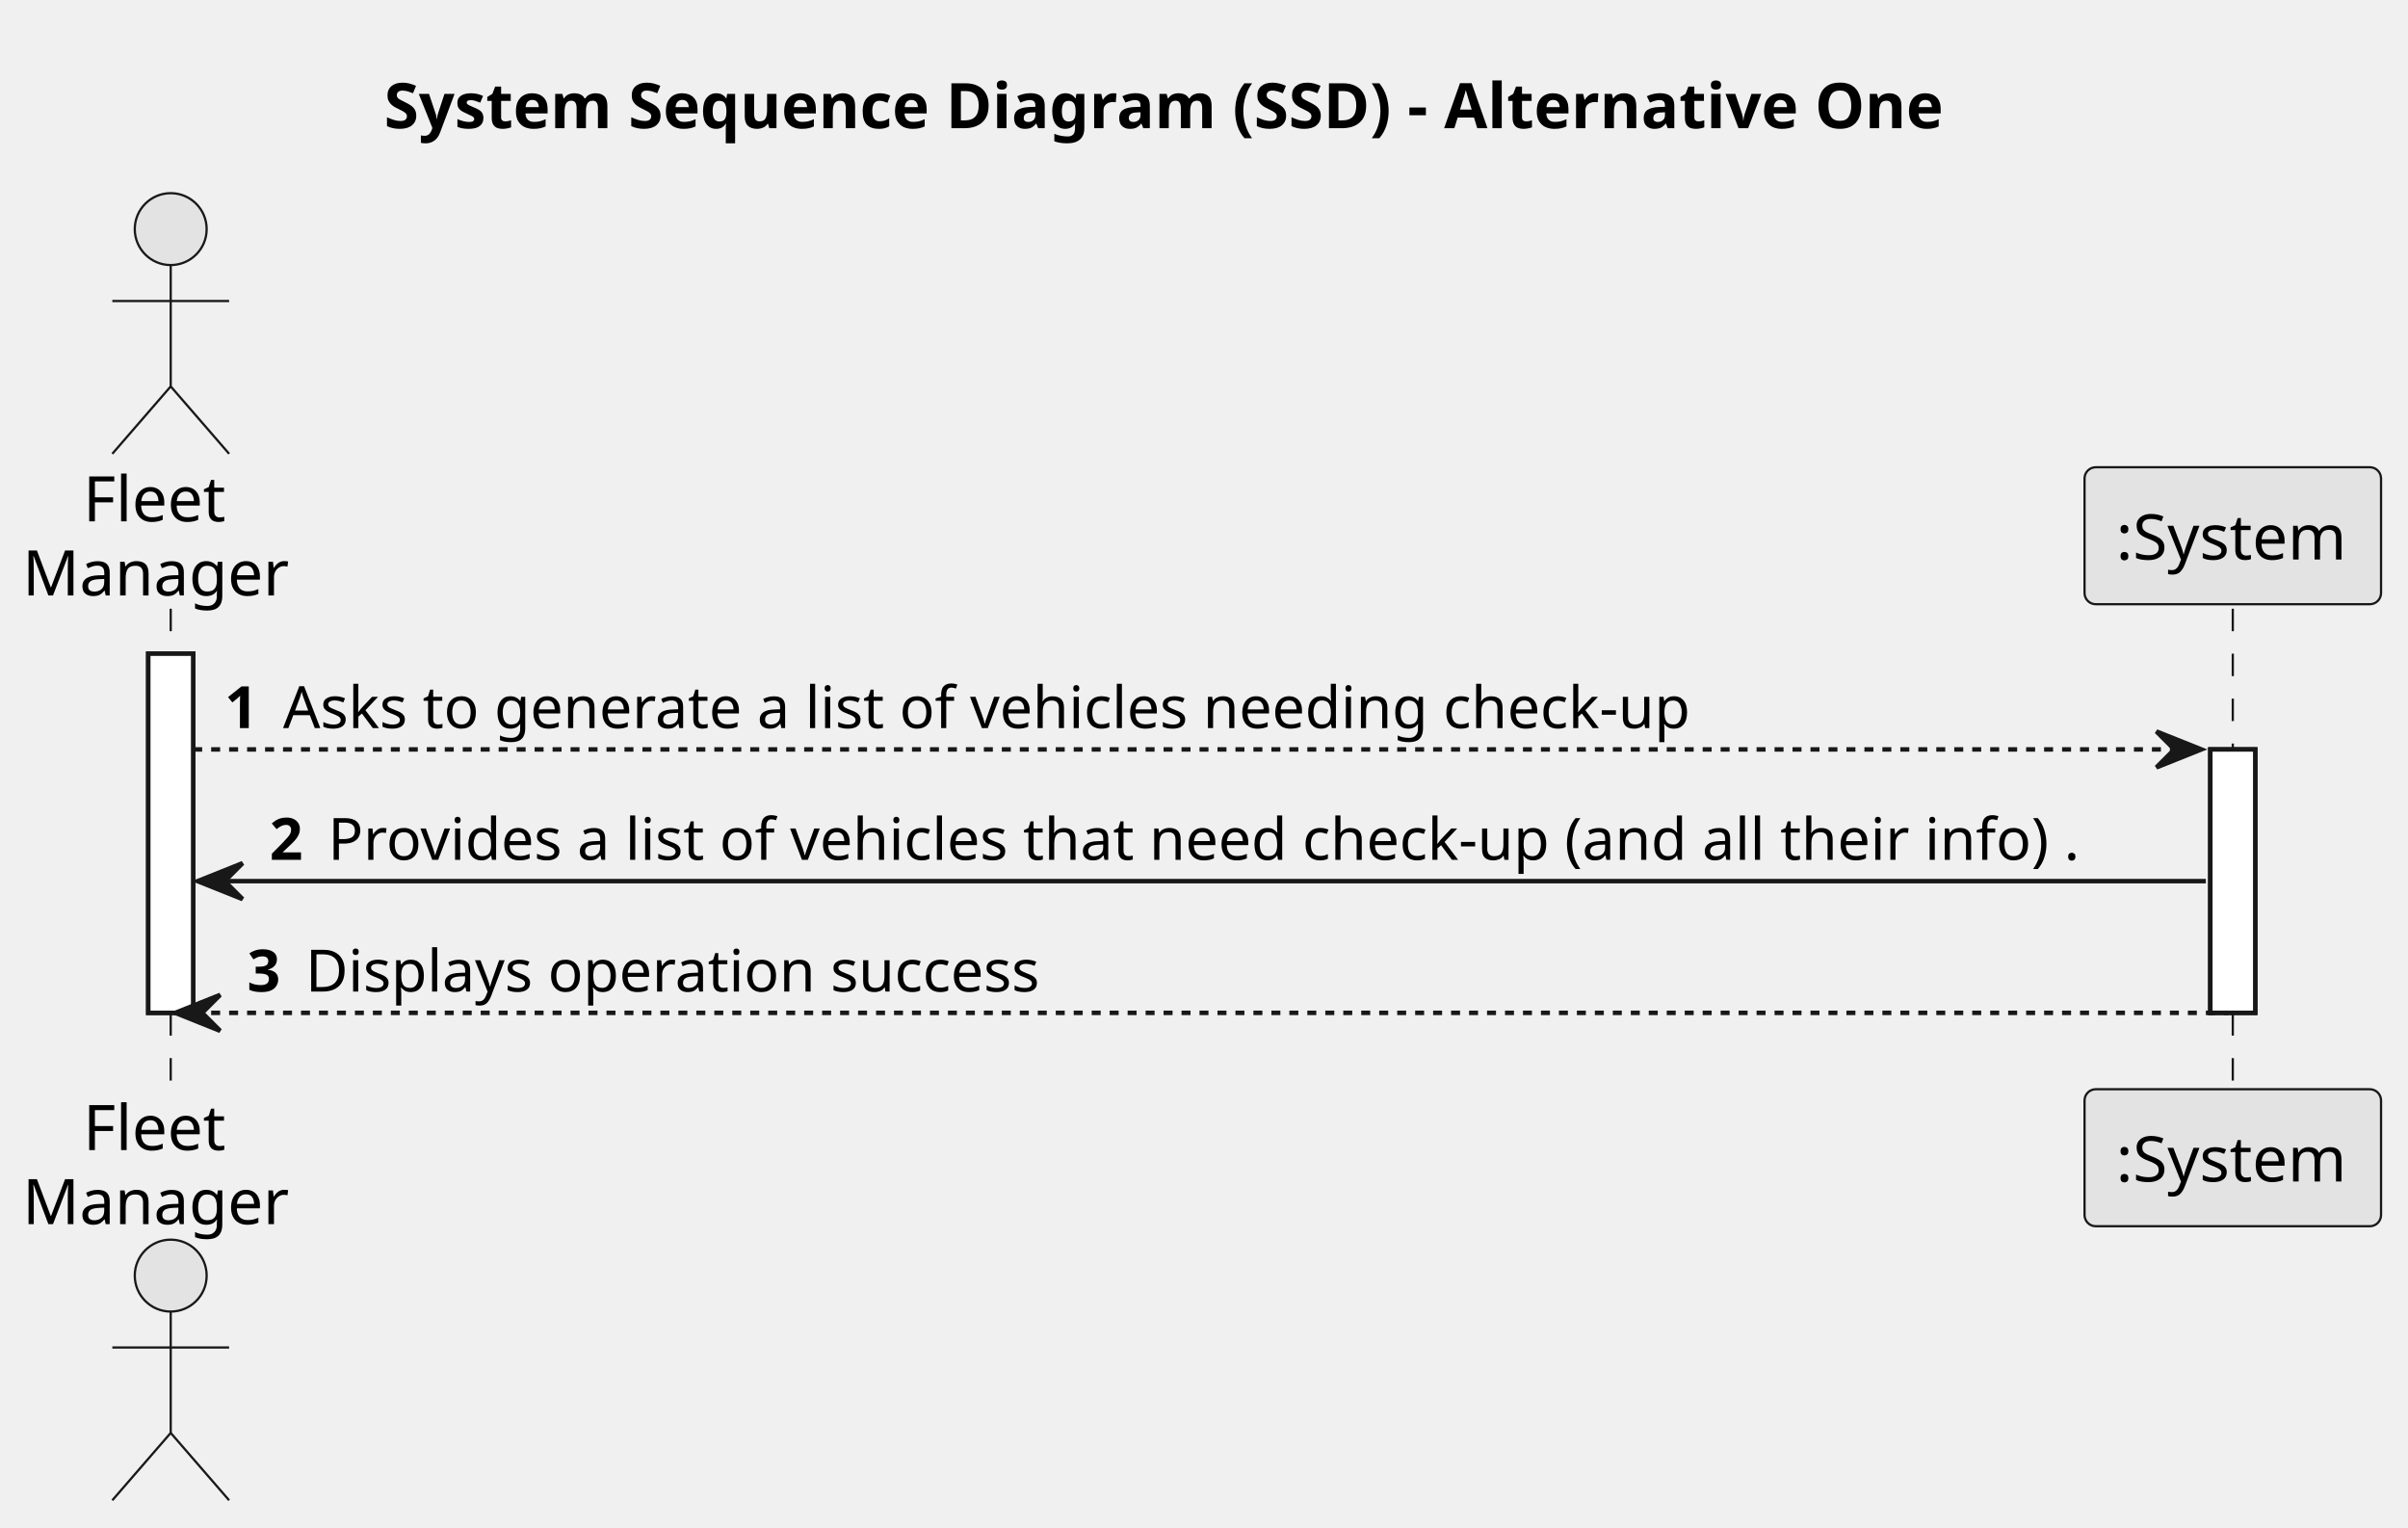
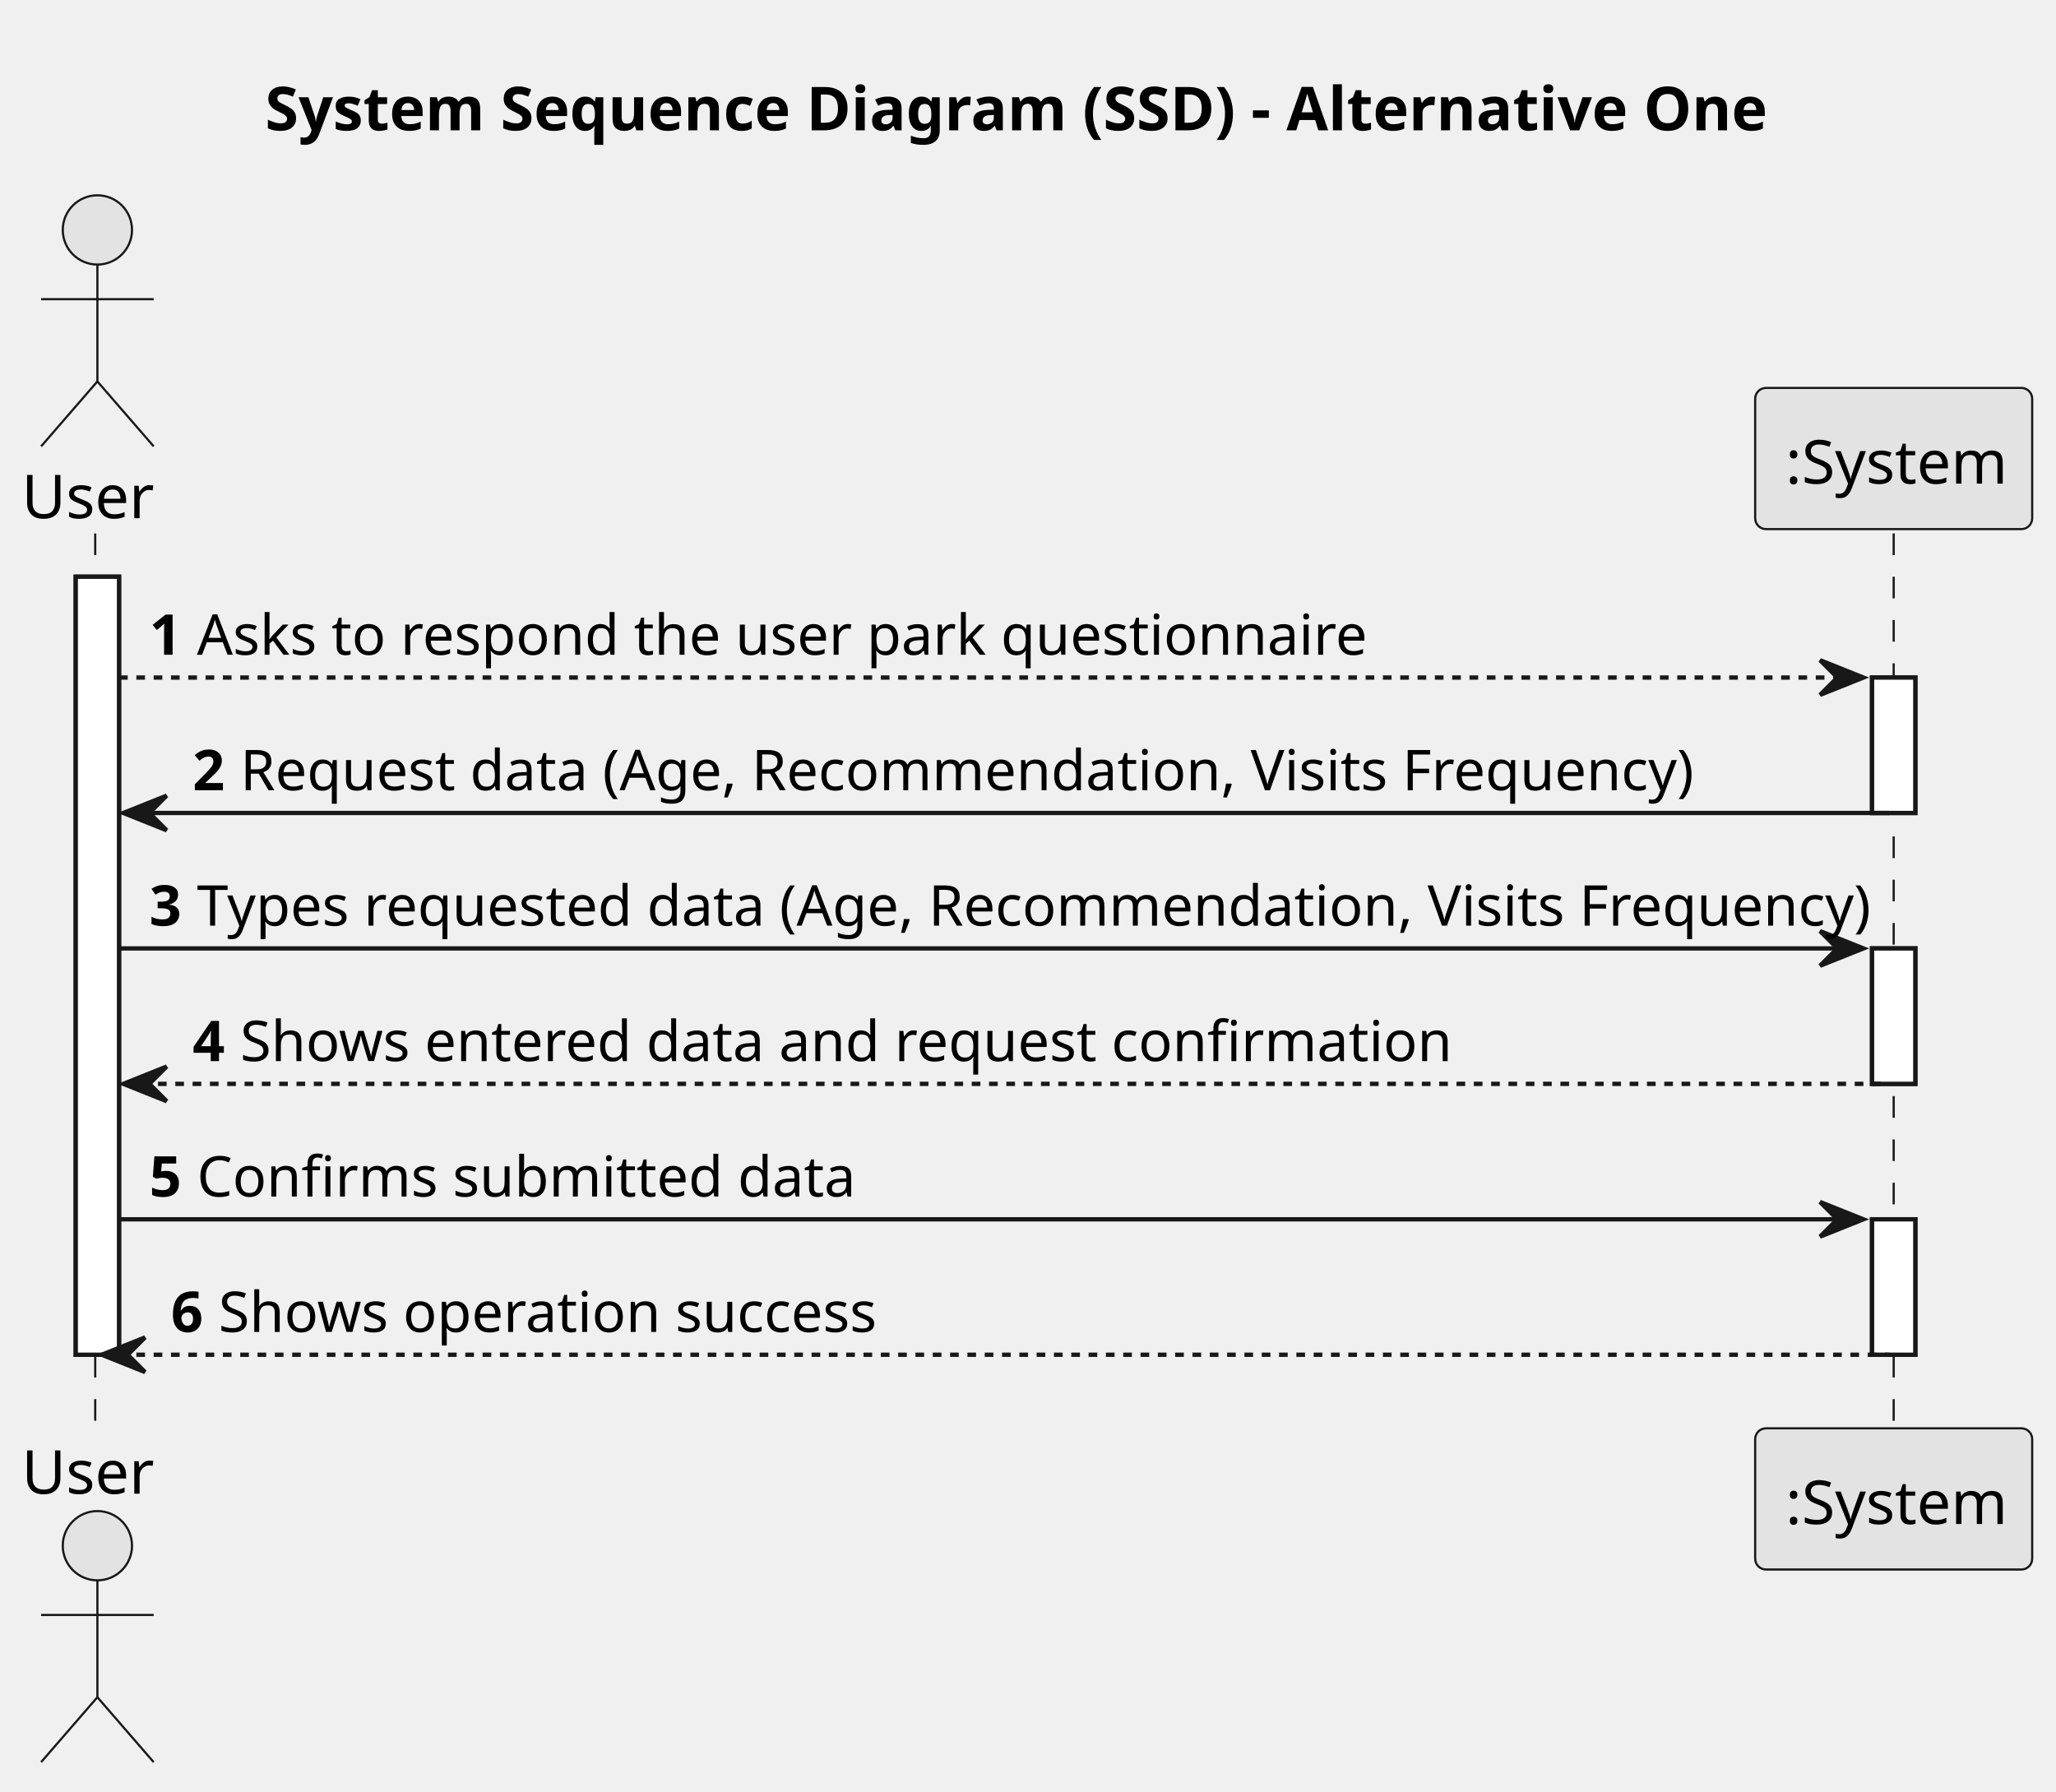
- <svg xmlns="http://www.w3.org/2000/svg" contentStyleType="text/css" height="340px" preserveAspectRatio="none" style="width:536px;height:340px;background:#FFFFFF;" version="1.1" viewBox="0 0 536 340" width="536px" zoomAndPan="magnify">
+ <svg xmlns="http://www.w3.org/2000/svg" contentStyleType="text/css" height="414px" preserveAspectRatio="none" style="width:475px;height:414px;background:#FFFFFF;" version="1.1" viewBox="0 0 475 414" width="475px" zoomAndPan="magnify">
  <defs />
  <g>
-     <text fill="#000000" font-family="sans-serif" font-size="14" font-weight="bold" lengthAdjust="spacing" textLength="363" x="85.5" y="28.535">System Sequence Diagram (SSD) - Alternative One</text>
-     <rect fill="#FFFFFF" height="79.932" style="stroke:#181818;stroke-width:1.0;" width="10" x="33" y="145.465" />
-     <rect fill="#FFFFFF" height="58.621" style="stroke:#181818;stroke-width:1.0;" width="10" x="492" y="166.775" />
-     <line style="stroke:#181818;stroke-width:0.5;stroke-dasharray:5.0,5.0;" x1="38" x2="38" y1="135.465" y2="243.397" />
-     <line style="stroke:#181818;stroke-width:0.5;stroke-dasharray:5.0,5.0;" x1="497" x2="497" y1="135.465" y2="243.397" />
-     <text fill="#000000" font-family="sans-serif" font-size="14" lengthAdjust="spacing" textLength="33" x="18.5" y="116.023">Fleet</text>
-     <text fill="#000000" font-family="sans-serif" font-size="14" lengthAdjust="spacing" textLength="60" x="5" y="132.512">Manager</text>
-     <ellipse cx="38" cy="50.988" fill="#E3E3E3" rx="8" ry="8" style="stroke:#181818;stroke-width:0.5;" />
-     <path d="M38,58.988 L38,85.988 M25,66.988 L51,66.988 M38,85.988 L25,100.988 M38,85.988 L51,100.988 " fill="none" style="stroke:#181818;stroke-width:0.5;" />
-     <text fill="#000000" font-family="sans-serif" font-size="14" lengthAdjust="spacing" textLength="33" x="18.5" y="255.932">Fleet</text>
-     <text fill="#000000" font-family="sans-serif" font-size="14" lengthAdjust="spacing" textLength="60" x="5" y="272.42">Manager</text>
-     <ellipse cx="38" cy="283.873" fill="#E3E3E3" rx="8" ry="8" style="stroke:#181818;stroke-width:0.5;" />
-     <path d="M38,291.873 L38,318.873 M25,299.873 L51,299.873 M38,318.873 L25,333.873 M38,318.873 L51,333.873 " fill="none" style="stroke:#181818;stroke-width:0.5;" />
-     <rect fill="#E3E3E3" height="30.488" rx="2.5" ry="2.5" style="stroke:#181818;stroke-width:0.5;" width="66" x="464" y="103.977" />
-     <text fill="#000000" font-family="sans-serif" font-size="14" lengthAdjust="spacing" textLength="52" x="471" y="124.512">:System</text>
-     <rect fill="#E3E3E3" height="30.488" rx="2.5" ry="2.5" style="stroke:#181818;stroke-width:0.5;" width="66" x="464" y="242.397" />
-     <text fill="#000000" font-family="sans-serif" font-size="14" lengthAdjust="spacing" textLength="52" x="471" y="262.932">:System</text>
-     <rect fill="#FFFFFF" height="79.932" style="stroke:#181818;stroke-width:1.0;" width="10" x="33" y="145.465" />
-     <rect fill="#FFFFFF" height="58.621" style="stroke:#181818;stroke-width:1.0;" width="10" x="492" y="166.775" />
-     <polygon fill="#181818" points="480,162.775,490,166.775,480,170.775,484,166.775" style="stroke:#181818;stroke-width:1.0;" />
-     <line style="stroke:#181818;stroke-width:1.0;stroke-dasharray:2.0,2.0;" x1="43" x2="486" y1="166.775" y2="166.775" />
-     <text fill="#000000" font-family="sans-serif" font-size="13" font-weight="bold" lengthAdjust="spacing" textLength="9" x="50" y="162.033">1</text>
-     <text fill="#000000" font-family="sans-serif" font-size="13" lengthAdjust="spacing" textLength="332" x="63" y="162.033">Asks to generate a list of vehicles needing check-up</text>
-     <polygon fill="#181818" points="54,192.086,44,196.086,54,200.086,50,196.086" style="stroke:#181818;stroke-width:1.0;" />
-     <line style="stroke:#181818;stroke-width:1.0;" x1="48" x2="491" y1="196.086" y2="196.086" />
-     <text fill="#000000" font-family="sans-serif" font-size="13" font-weight="bold" lengthAdjust="spacing" textLength="9" x="60" y="191.344">2</text>
-     <text fill="#000000" font-family="sans-serif" font-size="13" lengthAdjust="spacing" textLength="412" x="73" y="191.344">Provides a list of vehicles that need check-up (and all their info) .</text>
-     <polygon fill="#181818" points="49,221.397,39,225.397,49,229.397,45,225.397" style="stroke:#181818;stroke-width:1.0;" />
-     <line style="stroke:#181818;stroke-width:1.0;stroke-dasharray:2.0,2.0;" x1="43" x2="496" y1="225.397" y2="225.397" />
-     <text fill="#000000" font-family="sans-serif" font-size="13" font-weight="bold" lengthAdjust="spacing" textLength="9" x="55" y="220.654">3</text>
-     <text fill="#000000" font-family="sans-serif" font-size="13" lengthAdjust="spacing" textLength="172" x="68" y="220.654">Displays operation success</text>
+     <text fill="#000000" font-family="sans-serif" font-size="14" font-weight="bold" lengthAdjust="spacing" textLength="351" x="61.25" y="30.107">System Sequence Diagram (SSD) - Alternative One</text>
+     <rect fill="#FFFFFF" height="179.746" style="stroke:#181818;stroke-width:1.0;" width="10" x="17.5" y="133.242" />
+     <rect fill="#FFFFFF" height="31.291" style="stroke:#181818;stroke-width:1.0;" width="10" x="432.5" y="156.533" />
+     <rect fill="#FFFFFF" height="31.291" style="stroke:#181818;stroke-width:1.0;" width="10" x="432.5" y="219.115" />
+     <rect fill="#FFFFFF" height="31.291" style="stroke:#181818;stroke-width:1.0;" width="10" x="432.5" y="281.697" />
+     <line style="stroke:#181818;stroke-width:0.5;stroke-dasharray:5.0,5.0;" x1="22" x2="22" y1="123.242" y2="330.988" />
+     <line style="stroke:#181818;stroke-width:0.5;stroke-dasharray:5.0,5.0;" x1="437.5" x2="437.5" y1="123.242" y2="330.988" />
+     <text fill="#000000" font-family="sans-serif" font-size="14" lengthAdjust="spacing" textLength="29" x="5" y="119.728">User</text>
+     <ellipse cx="22.5" cy="53.121" fill="#E3E3E3" rx="8" ry="8" style="stroke:#181818;stroke-width:0.5;" />
+     <path d="M22.5,61.121 L22.5,88.121 M9.5,69.121 L35.5,69.121 M22.5,88.121 L9.5,103.121 M22.5,88.121 L35.5,103.121 " fill="none" style="stroke:#181818;stroke-width:0.5;" />
+     <text fill="#000000" font-family="sans-serif" font-size="14" lengthAdjust="spacing" textLength="29" x="5" y="345.096">User</text>
+     <ellipse cx="22.5" cy="357.109" fill="#E3E3E3" rx="8" ry="8" style="stroke:#181818;stroke-width:0.5;" />
+     <path d="M22.5,365.109 L22.5,392.109 M9.5,373.109 L35.5,373.109 M22.5,392.109 L9.5,407.109 M22.5,392.109 L35.5,407.109 " fill="none" style="stroke:#181818;stroke-width:0.5;" />
+     <rect fill="#E3E3E3" height="32.621" rx="2.5" ry="2.5" style="stroke:#181818;stroke-width:0.5;" width="64" x="405.5" y="89.621" />
+     <text fill="#000000" font-family="sans-serif" font-size="14" lengthAdjust="spacing" textLength="50" x="412.5" y="111.728">:System</text>
+     <rect fill="#E3E3E3" height="32.621" rx="2.5" ry="2.5" style="stroke:#181818;stroke-width:0.5;" width="64" x="405.5" y="329.988" />
+     <text fill="#000000" font-family="sans-serif" font-size="14" lengthAdjust="spacing" textLength="50" x="412.5" y="352.096">:System</text>
+     <rect fill="#FFFFFF" height="179.746" style="stroke:#181818;stroke-width:1.0;" width="10" x="17.5" y="133.242" />
+     <rect fill="#FFFFFF" height="31.291" style="stroke:#181818;stroke-width:1.0;" width="10" x="432.5" y="156.533" />
+     <rect fill="#FFFFFF" height="31.291" style="stroke:#181818;stroke-width:1.0;" width="10" x="432.5" y="219.115" />
+     <rect fill="#FFFFFF" height="31.291" style="stroke:#181818;stroke-width:1.0;" width="10" x="432.5" y="281.697" />
+     <polygon fill="#181818" points="420.5,152.533,430.5,156.533,420.5,160.533,424.5,156.533" style="stroke:#181818;stroke-width:1.0;" />
+     <line style="stroke:#181818;stroke-width:1.0;stroke-dasharray:2.0,2.0;" x1="27.5" x2="426.5" y1="156.533" y2="156.533" />
+     <text fill="#000000" font-family="sans-serif" font-size="13" font-weight="bold" lengthAdjust="spacing" textLength="7" x="34.5" y="151.27">1</text>
+     <text fill="#000000" font-family="sans-serif" font-size="13" lengthAdjust="spacing" textLength="256" x="45.5" y="151.27">Asks to respond the user park questionnaire</text>
+     <polygon fill="#181818" points="38.5,183.824,28.5,187.824,38.5,191.824,34.5,187.824" style="stroke:#181818;stroke-width:1.0;" />
+     <line style="stroke:#181818;stroke-width:1.0;" x1="32.5" x2="436.5" y1="187.824" y2="187.824" />
+     <text fill="#000000" font-family="sans-serif" font-size="13" font-weight="bold" lengthAdjust="spacing" textLength="7" x="44.5" y="182.561">2</text>
+     <text fill="#000000" font-family="sans-serif" font-size="13" lengthAdjust="spacing" textLength="327" x="55.5" y="182.561">Request data (Age, Recommendation, Visits Frequency)</text>
+     <polygon fill="#181818" points="420.5,215.115,430.5,219.115,420.5,223.115,424.5,219.115" style="stroke:#181818;stroke-width:1.0;" />
+     <line style="stroke:#181818;stroke-width:1.0;" x1="27.5" x2="426.5" y1="219.115" y2="219.115" />
+     <text fill="#000000" font-family="sans-serif" font-size="13" font-weight="bold" lengthAdjust="spacing" textLength="7" x="34.5" y="213.852">3</text>
+     <text fill="#000000" font-family="sans-serif" font-size="13" lengthAdjust="spacing" textLength="375" x="45.5" y="213.852">Types requested data (Age, Recommendation, Visits Frequency)</text>
+     <polygon fill="#181818" points="38.5,246.406,28.5,250.406,38.5,254.406,34.5,250.406" style="stroke:#181818;stroke-width:1.0;" />
+     <line style="stroke:#181818;stroke-width:1.0;stroke-dasharray:2.0,2.0;" x1="32.5" x2="436.5" y1="250.406" y2="250.406" />
+     <text fill="#000000" font-family="sans-serif" font-size="13" font-weight="bold" lengthAdjust="spacing" textLength="7" x="44.5" y="245.144">4</text>
+     <text fill="#000000" font-family="sans-serif" font-size="13" lengthAdjust="spacing" textLength="261" x="55.5" y="245.144">Shows entered data and request confirmation</text>
+     <polygon fill="#181818" points="420.5,277.697,430.5,281.697,420.5,285.697,424.5,281.697" style="stroke:#181818;stroke-width:1.0;" />
+     <line style="stroke:#181818;stroke-width:1.0;" x1="27.5" x2="426.5" y1="281.697" y2="281.697" />
+     <text fill="#000000" font-family="sans-serif" font-size="13" font-weight="bold" lengthAdjust="spacing" textLength="7" x="34.5" y="276.435">5</text>
+     <text fill="#000000" font-family="sans-serif" font-size="13" lengthAdjust="spacing" textLength="141" x="45.5" y="276.435">Confirms submitted data</text>
+     <polygon fill="#181818" points="33.5,308.988,23.5,312.988,33.5,316.988,29.5,312.988" style="stroke:#181818;stroke-width:1.0;" />
+     <line style="stroke:#181818;stroke-width:1.0;stroke-dasharray:2.0,2.0;" x1="27.5" x2="436.5" y1="312.988" y2="312.988" />
+     <text fill="#000000" font-family="sans-serif" font-size="13" font-weight="bold" lengthAdjust="spacing" textLength="7" x="39.5" y="307.726">6</text>
+     <text fill="#000000" font-family="sans-serif" font-size="13" lengthAdjust="spacing" textLength="149" x="50.5" y="307.726">Shows operation success</text>
  </g>
</svg>
